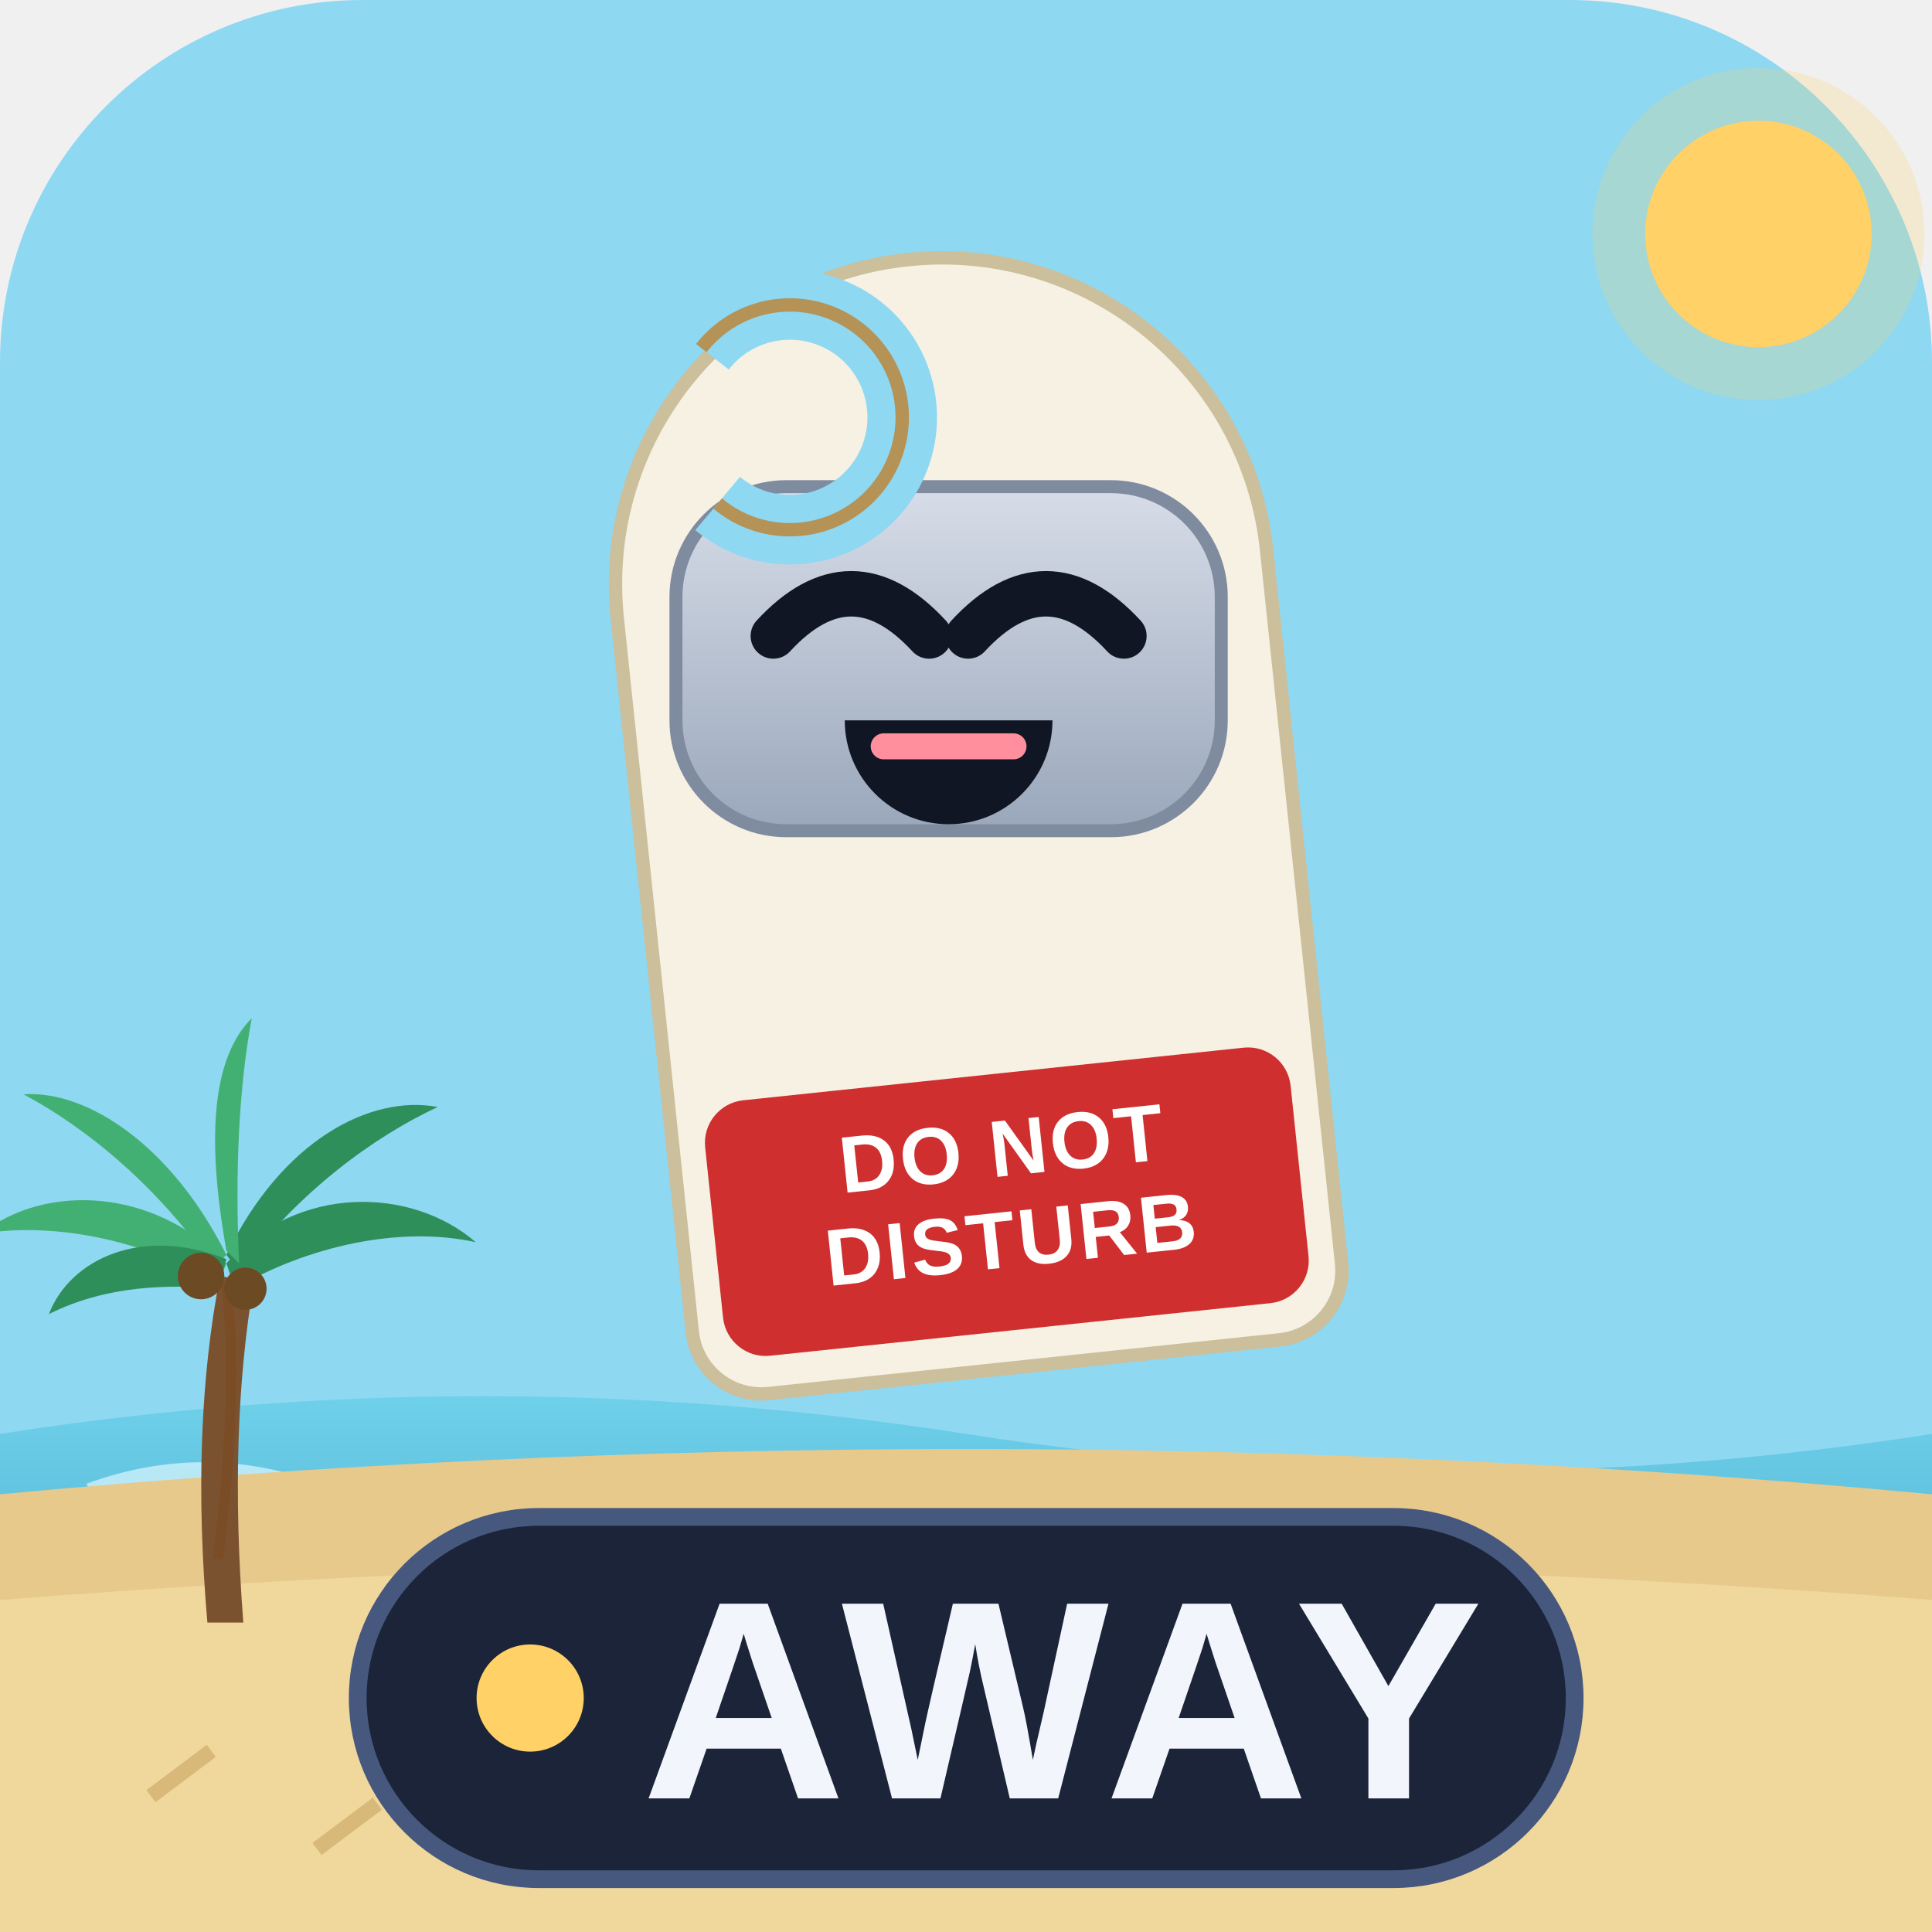
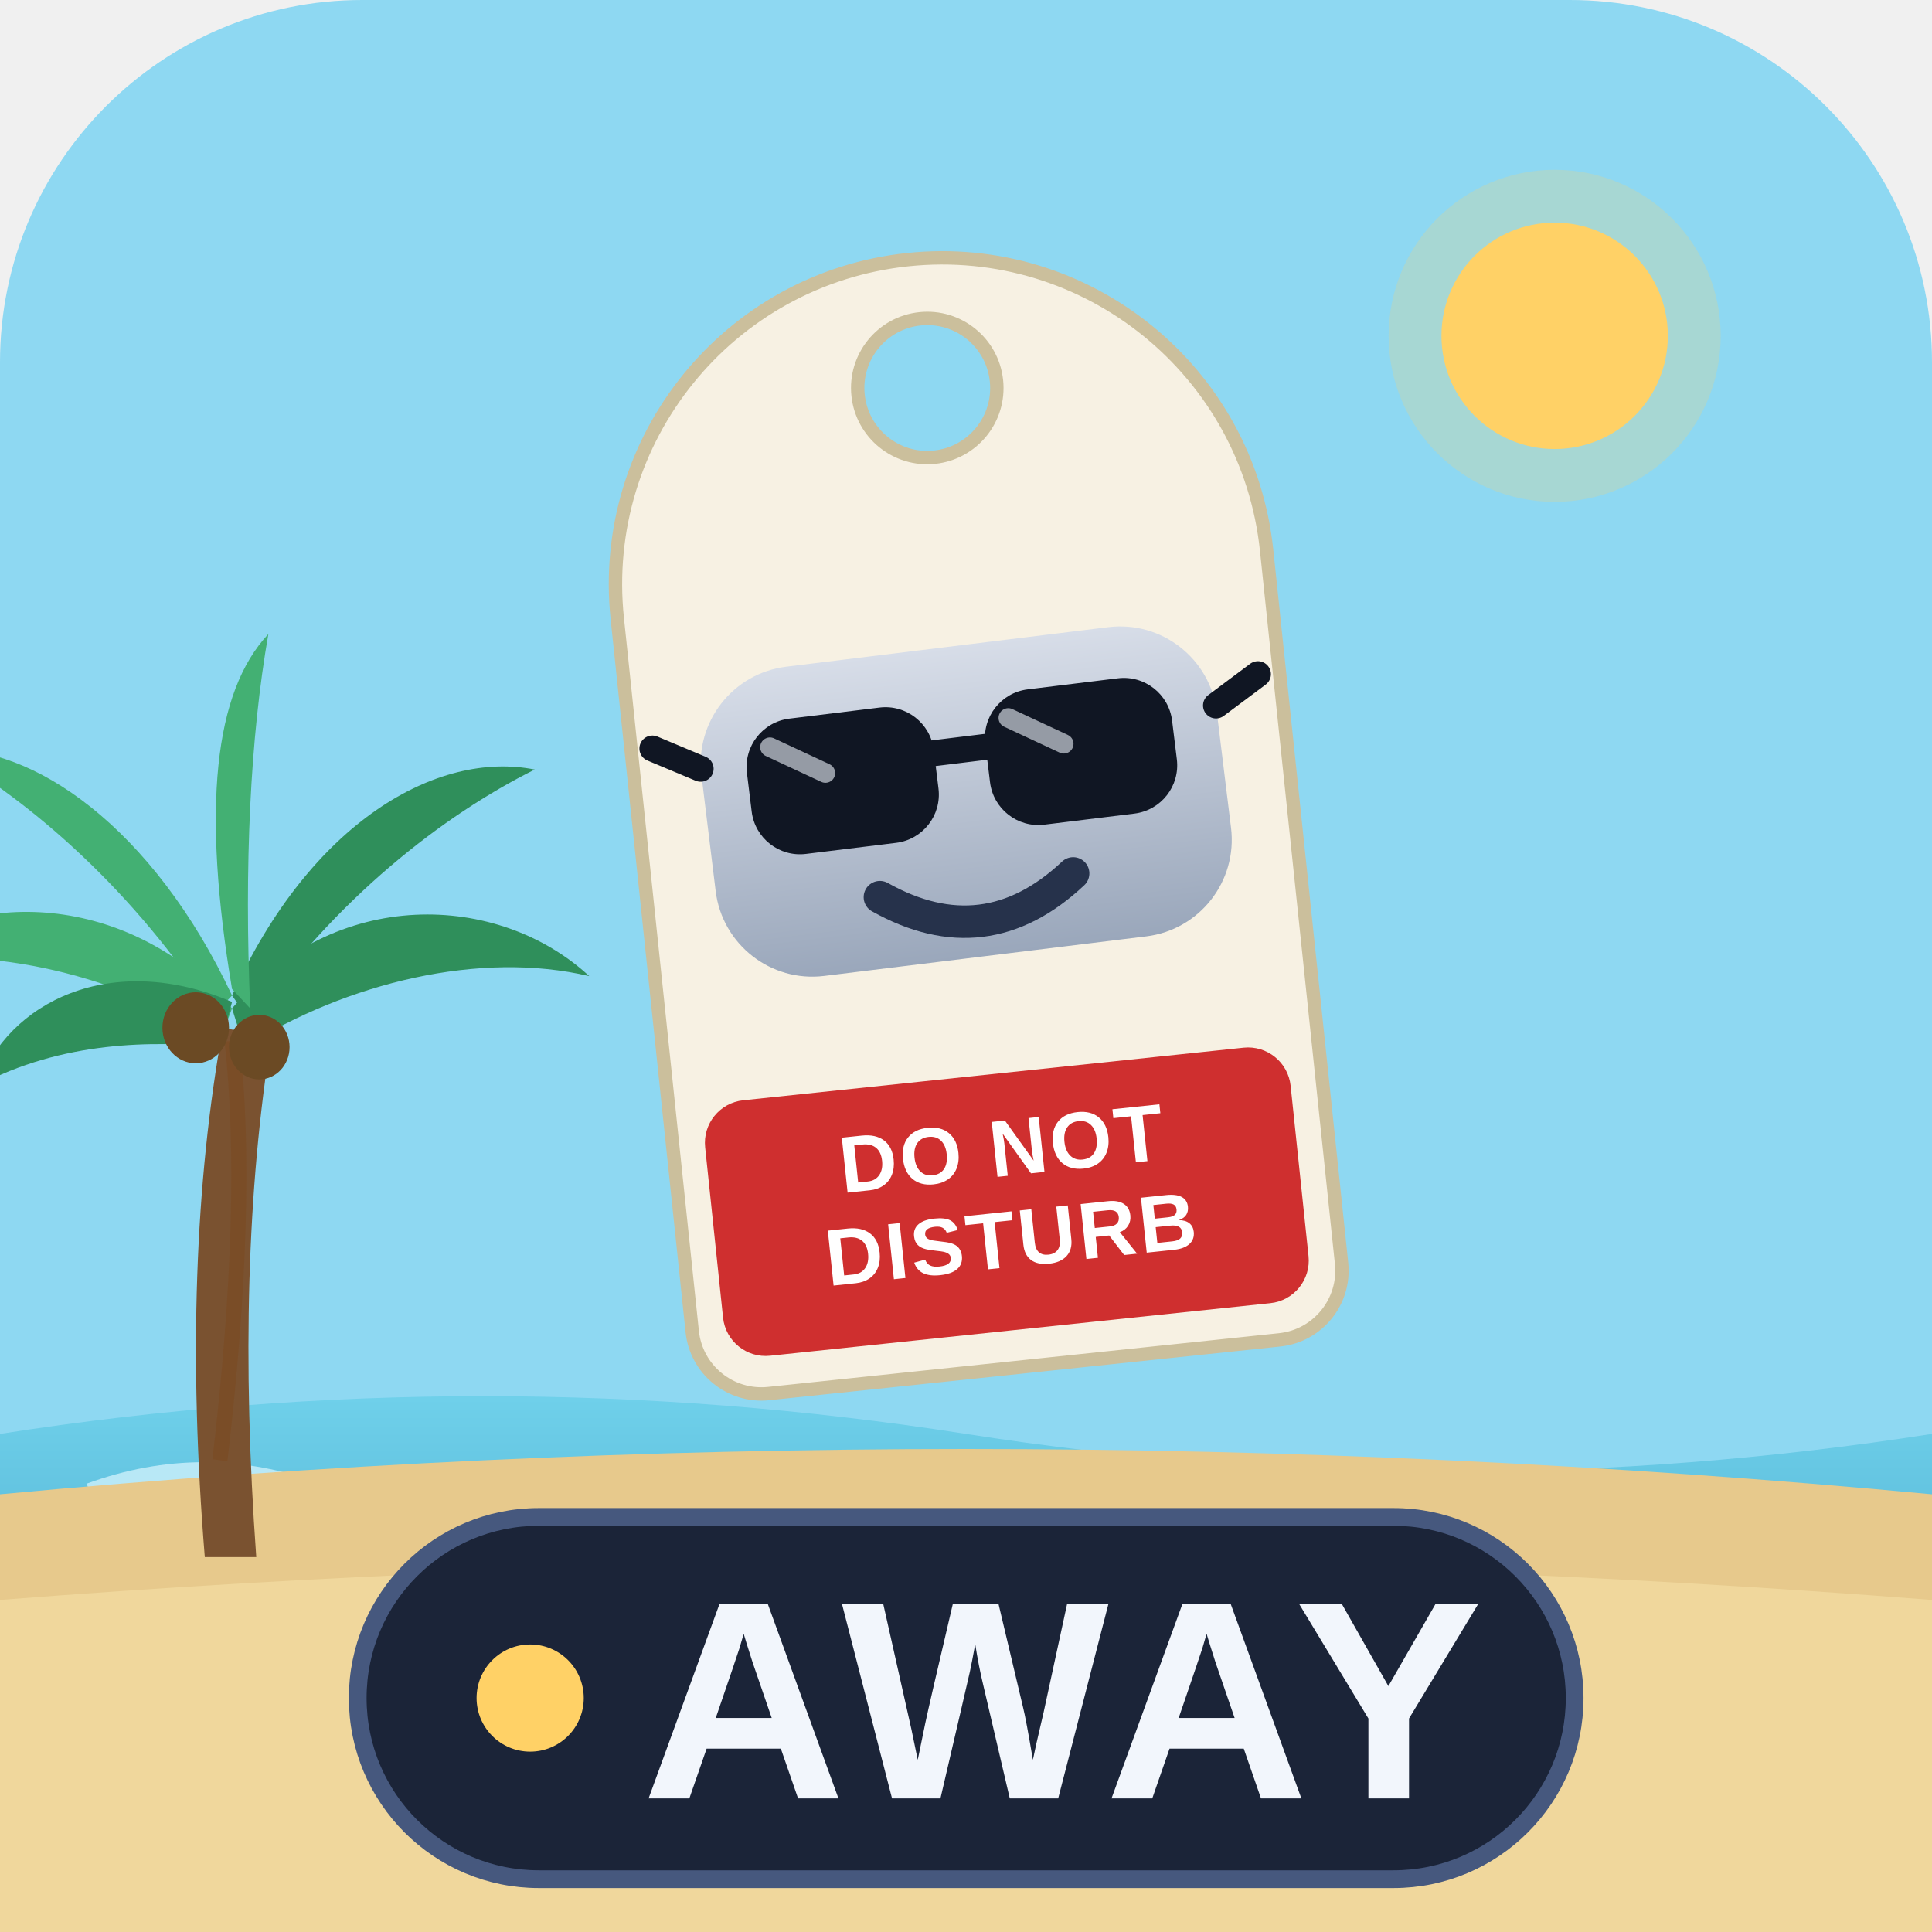
- <svg xmlns="http://www.w3.org/2000/svg" viewBox="0 0 512 512" width="512" height="512">
-   <defs>
-     <linearGradient id="botL2" x1="0" y1="0" x2="0" y2="1">
-       <stop offset="0" stop-color="#d7dde8" />
-       <stop offset="1" stop-color="#9aa7bb" />
+ <svg xmlns="http://www.w3.org/2000/svg" viewBox="0 0 512 512" width="512" height="512" version="1.1" id="svg30">
+   <defs id="defs5">
+     <linearGradient id="botL2" x1="135.951" y1="267.597" x2="135.951" y2="405.147" gradientTransform="scale(1.250455,0.7997093)" gradientUnits="userSpaceOnUse">
+       <stop offset="0" stop-color="#d7dde8" id="stop1" />
+       <stop offset="1" stop-color="#9aa7bb" id="stop2" />
    </linearGradient>
    <linearGradient id="goldL2" x1="0" y1="0" x2="1" y2="1">
-       <stop offset="0" stop-color="#fbeec3" />
-       <stop offset="0.55" stop-color="#d9b25c" />
-       <stop offset="1" stop-color="#8b6a2a" />
+       <stop offset="0" stop-color="#fbeec3" id="stop3" />
+       <stop offset="0.55" stop-color="#d9b25c" id="stop4" />
+       <stop offset="1" stop-color="#8b6a2a" id="stop5" />
+     </linearGradient>
+     <linearGradient id="botM" x1="136.329" y1="286.601" x2="136.329" y2="410.536" gradientTransform="scale(1.290994,0.7745967)" gradientUnits="userSpaceOnUse">
+       <stop offset="0" stop-color="#d7dde8" id="stop1-1" />
+       <stop offset="1" stop-color="#9aa7bb" id="stop2-1" />
    </linearGradient>
  </defs>
-   <defs>
+   <defs id="defs7">
    <linearGradient id="seaL2" x1="0" y1="0" x2="0" y2="1">
-       <stop offset="0" stop-color="#6fd0ea" />
-       <stop offset="1" stop-color="#2f8fb8" />
+       <stop offset="0" stop-color="#6fd0ea" id="stop6" />
+       <stop offset="1" stop-color="#2f8fb8" id="stop7" />
    </linearGradient>
  </defs>
-   <rect width="512" height="512" rx="96" fill="#8ed8f2" />
-   <circle cx="466" cy="62" r="30" fill="#ffd166" />
-   <circle cx="466" cy="62" r="44" fill="#ffd166" opacity="0.22" />
-   <path d="M0 380 Q128 360 256 380 T512 380 L512 512 L0 512 Z" fill="url(#seaL2)" />
-   <path d="M24 396 q30 -11 60 0 t60 0" stroke="#cdf0fb" stroke-width="6" fill="none" opacity="0.8" />
-   <path d="M0 396 Q256 372 512 396 L512 512 L0 512 Z" fill="#e7c98c" />
-   <path d="M0 424 Q256 404 512 424 L512 512 L0 512 Z" fill="#f0d79c" />
-   <g stroke="#bb9450" stroke-width="4" opacity="0.45">
-     <path d="M40 476 l16 -12" />
-     <path d="M84 490 l16 -12" />
+   <g id="g31" transform="translate(-31.81921,21.40565)">
+     <circle cx="466" cy="62" r="30" fill="#ffd166" id="circle7" />
+     <circle cx="466" cy="62" r="44" fill="#ffd166" opacity="0.22" id="circle8" />
  </g>
-   <g transform="translate(60 430) scale(0.56)">
-     <path d="M-9 0 q-8 -92 6 -164 l16 3 q-12 70 -5 161 z" fill="#7a5230" />
-     <path d="M-4 -30 q10 -80 4 -130" fill="none" stroke="#7a4a22" stroke-width="5" opacity="0.6" />
-     <path d="M0 -170 C-34 -206 -86 -208 -116 -184 C-80 -190 -36 -180 -4 -160 z" fill="#43b073" />
-     <path d="M0 -170 C34 -208 88 -206 118 -180 C82 -188 38 -178 4 -158 z" fill="#2f8f5b" />
-     <path d="M0 -174 C-26 -226 -66 -252 -96 -250 C-66 -234 -32 -206 -6 -168 z" fill="#43b073" />
-     <path d="M0 -174 C26 -228 68 -250 100 -244 C70 -230 34 -204 6 -166 z" fill="#2f8f5b" />
-     <path d="M0 -176 C-10 -232 -6 -268 12 -286 C6 -254 4 -214 6 -170 z" fill="#43b073" />
-     <path d="M0 -172 C-40 -188 -74 -172 -84 -146 C-56 -160 -26 -160 -4 -158 z" fill="#2f8f5b" />
-     <circle cx="-12" cy="-164" r="11" fill="#6b4a24" />
-     <circle cx="9" cy="-158" r="10" fill="#6b4a24" />
+   <g id="g34">
+     <rect width="512" height="512" rx="96" fill="#8ed8f2" id="rect7" />
+     <g id="g33">
+       <path d="M0 380 Q128 360 256 380 T512 380 L512 512 L0 512 Z" fill="url(#seaL2)" id="path8" />
+       <path d="M24 396 q30 -11 60 0 t60 0" stroke="#cdf0fb" stroke-width="6" fill="none" opacity="0.8" id="path9" />
+       <path d="M0 396 Q256 372 512 396 L512 512 L0 512 Z" fill="#e7c98c" id="path10" />
+       <path d="M0 424 Q256 404 512 424 L512 512 L0 512 Z" fill="#f0d79c" id="path11" />
+     </g>
  </g>
-   <g transform="translate(256.0 215.5) rotate(-6.0) scale(0.7091346) translate(-256 -272)">
-     <path d="M256 64 a122 122 0 0 1 122 122 V454 a26 26 0 0 1 -26 26 H160 a26 26 0 0 1 -26 -26 V186 a122 122 0 0 1 122 -122 z" fill="#f7f1e3" stroke="#cbbf9c" stroke-width="5" />
-     <path d="M244 76h24v56h-24z" fill="#f7f1e3" />
-     <g transform="translate(255.7 212.7) rotate(6.0) scale(1.213) translate(-256 -268)">
-       <rect x="172" y="216" width="168" height="106" rx="34" fill="url(#botL2)" stroke="#7f8ca0" stroke-width="4" />
-       <path d="M202 262 q24 -26 48 0" stroke="#101623" stroke-width="14" fill="none" stroke-linecap="round" />
-       <path d="M262 262 q24 -26 48 0" stroke="#101623" stroke-width="14" fill="none" stroke-linecap="round" />
-       <path d="M224 288 h64 a32 32 0 0 1 -64 0 z" fill="#101623" />
-       <path d="M236 296 h40" stroke="#ff8f9c" stroke-width="8" stroke-linecap="round" />
+   <g id="g30-0" transform="translate(-54.00001,27)">
+     <circle cx="466" cy="62" r="30" fill="#ffd166" id="circle7-9" />
+     <circle cx="466" cy="62" r="44" fill="#ffd166" opacity="0.22" id="circle8-4" />
+   </g>
+   <g transform="matrix(0.8022908,0,0,0.855334,61.4933,412.6441)" id="g22">
+     <path d="m -9,0 q -8,-92 6,-164 l 16,3 Q 1,-91 8,0 Z" fill="#7a5230" id="path14" />
+     <path d="M -4,-30 Q 6,-110 0,-160" fill="none" stroke="#7a4a22" stroke-width="5" opacity="0.6" id="path15" />
+     <path d="m 0,-170 c -34,-36 -86,-38 -116,-14 36,-6 80,4 112,24 z" fill="#43b073" id="path16" />
+     <path d="m 0,-170 c 34,-38 88,-36 118,-10 -36,-8 -80,2 -114,22 z" fill="#2f8f5b" id="path17" />
+     <path d="m 0,-174 c -26,-52 -66,-78 -96,-76 30,16 64,44 90,82 z" fill="#43b073" id="path18" />
+     <path d="m 0,-174 c 26,-54 68,-76 100,-70 -30,14 -66,40 -94,78 z" fill="#2f8f5b" id="path19" />
+     <path d="m 0,-176 c -10,-56 -6,-92 12,-110 -6,32 -8,72 -6,116 z" fill="#43b073" id="path20" />
+     <path d="m 0,-172 c -40,-16 -74,0 -84,26 28,-14 58,-14 80,-12 z" fill="#2f8f5b" id="path21" />
+     <circle cx="-12" cy="-164" r="11" fill="#6b4a24" id="circle21" />
+     <circle cx="9" cy="-158" r="10" fill="#6b4a24" id="circle22" />
+   </g>
+   <g transform="translate(256.0 215.5) rotate(-6.0) scale(0.7091346) translate(-256 -272)" id="g29">
+     <g id="g35" transform="matrix(1.402444,0.1474029,-0.1474029,1.402444,-71.26046,-67.96191)">
+       <path d="m 256,64 a 122,122 0 0 1 122,122 v 268 a 26,26 0 0 1 -26,26 H 160 A 26,26 0 0 1 134,454 V 186 A 122,122 0 0 1 256,64 Z" fill="#f7f1e3" stroke="#cbbf9c" stroke-width="5" id="path22" style="display:inline" transform="matrix(0.7052499,-0.07412475,0.07412475,0.7052499,55.29409,42.64796)" />
+       <circle cx="233.642" cy="127.95" r="18.438" fill="#8ed8f2" stroke="#cbbf9c" stroke-width="3.546" id="circle28" transform="rotate(-6)" />
    </g>
-     <rect x="146.0" y="370.0" width="220.0" height="96.0" rx="16.0" fill="#cf2f2f" />
-     <text x="256" y="408.4" text-anchor="middle" font-family="'Segoe UI',Arial,'DejaVu Sans',sans-serif" font-size="30.0" font-weight="700" letter-spacing="1" fill="#ffffff">DO NOT</text>
-     <text x="256" y="442.4" text-anchor="middle" font-family="'Segoe UI',Arial,'DejaVu Sans',sans-serif" font-size="30.0" font-weight="700" letter-spacing="1" fill="#ffffff">DISTURB</text>
-     <path d="M175.8 147.2 A42 42 0 1 0 175.8 88.8" fill="none" stroke="#8ed8f2" stroke-width="26" stroke-linecap="butt" />
-     <path d="M175.8 147.2 A42 42 0 1 0 175.8 88.8" fill="none" stroke="#b98b45" stroke-width="5" stroke-linecap="butt" opacity="0.9" />
+     <g id="g32">
+       <rect x="146.0" y="370.0" width="220.0" height="96.0" rx="16.0" fill="#cf2f2f" id="rect27" />
+       <text x="256" y="408.4" text-anchor="middle" font-family="'Segoe UI',Arial,'DejaVu Sans',sans-serif" font-size="30.0" font-weight="700" letter-spacing="1" fill="#ffffff" id="text27">DO NOT</text>
+       <text x="256" y="442.4" text-anchor="middle" font-family="'Segoe UI',Arial,'DejaVu Sans',sans-serif" font-size="30.0" font-weight="700" letter-spacing="1" fill="#ffffff" id="text28">DISTURB</text>
+     </g>
+     <g id="g30-5" transform="matrix(1.212561,-0.02116534,0.02116534,1.212561,-59.58785,-54.28563)">
+       <rect x="176" y="222" width="160" height="96" rx="30" fill="url(#botM)" id="rect18" style="fill:url(#botM)" />
+       <g id="g29-2">
+         <g fill="#101623" id="g20">
+           <rect x="190" y="238" width="58" height="42" rx="15" id="rect19" />
+           <rect x="264" y="238" width="58" height="42" rx="15" id="rect20" />
+         </g>
+         <g id="g28">
+           <path d="m 248,254 h 16 m -88,-4 -14,-8 m 174,8 14,-8" stroke="#101623" stroke-width="8" stroke-linecap="round" id="path20-7" />
+           <path d="m 198,246 16,10 m 58,-10 16,10" stroke="#eef3fb" stroke-width="6" stroke-linecap="round" opacity="0.6" id="path21-6" />
+           <path d="m 226,296 q 30,22 60,0" stroke="#26324b" stroke-width="10" fill="none" stroke-linecap="round" id="path22-1" />
+         </g>
+       </g>
+     </g>
  </g>
-   <g transform="translate(256.0 450.0) rotate(0.0)">
-     <rect x="-161.2" y="-48.0" width="322.5" height="96.0" rx="48.0" fill="#1b2438" stroke="#46587e" stroke-width="4.7" />
-     <circle cx="-115.5" cy="0" r="14.2" fill="#ffd166" />
-     <text x="25.5" y="26.6" text-anchor="middle" font-family="'Segoe UI',Arial,'DejaVu Sans',sans-serif" font-size="75.0" font-weight="700" letter-spacing="3" fill="#f2f6fc">AWAY</text>
+   <g transform="translate(256.0 450.0) rotate(0.0)" id="g30">
+     <rect x="-161.2" y="-48.0" width="322.5" height="96.0" rx="48.0" fill="#1b2438" stroke="#46587e" stroke-width="4.7" id="rect29" />
+     <circle cx="-115.5" cy="0" r="14.2" fill="#ffd166" id="circle29" />
+     <text x="25.5" y="26.6" text-anchor="middle" font-family="'Segoe UI',Arial,'DejaVu Sans',sans-serif" font-size="75.0" font-weight="700" letter-spacing="3" fill="#f2f6fc" id="text29">AWAY</text>
  </g>
</svg>
